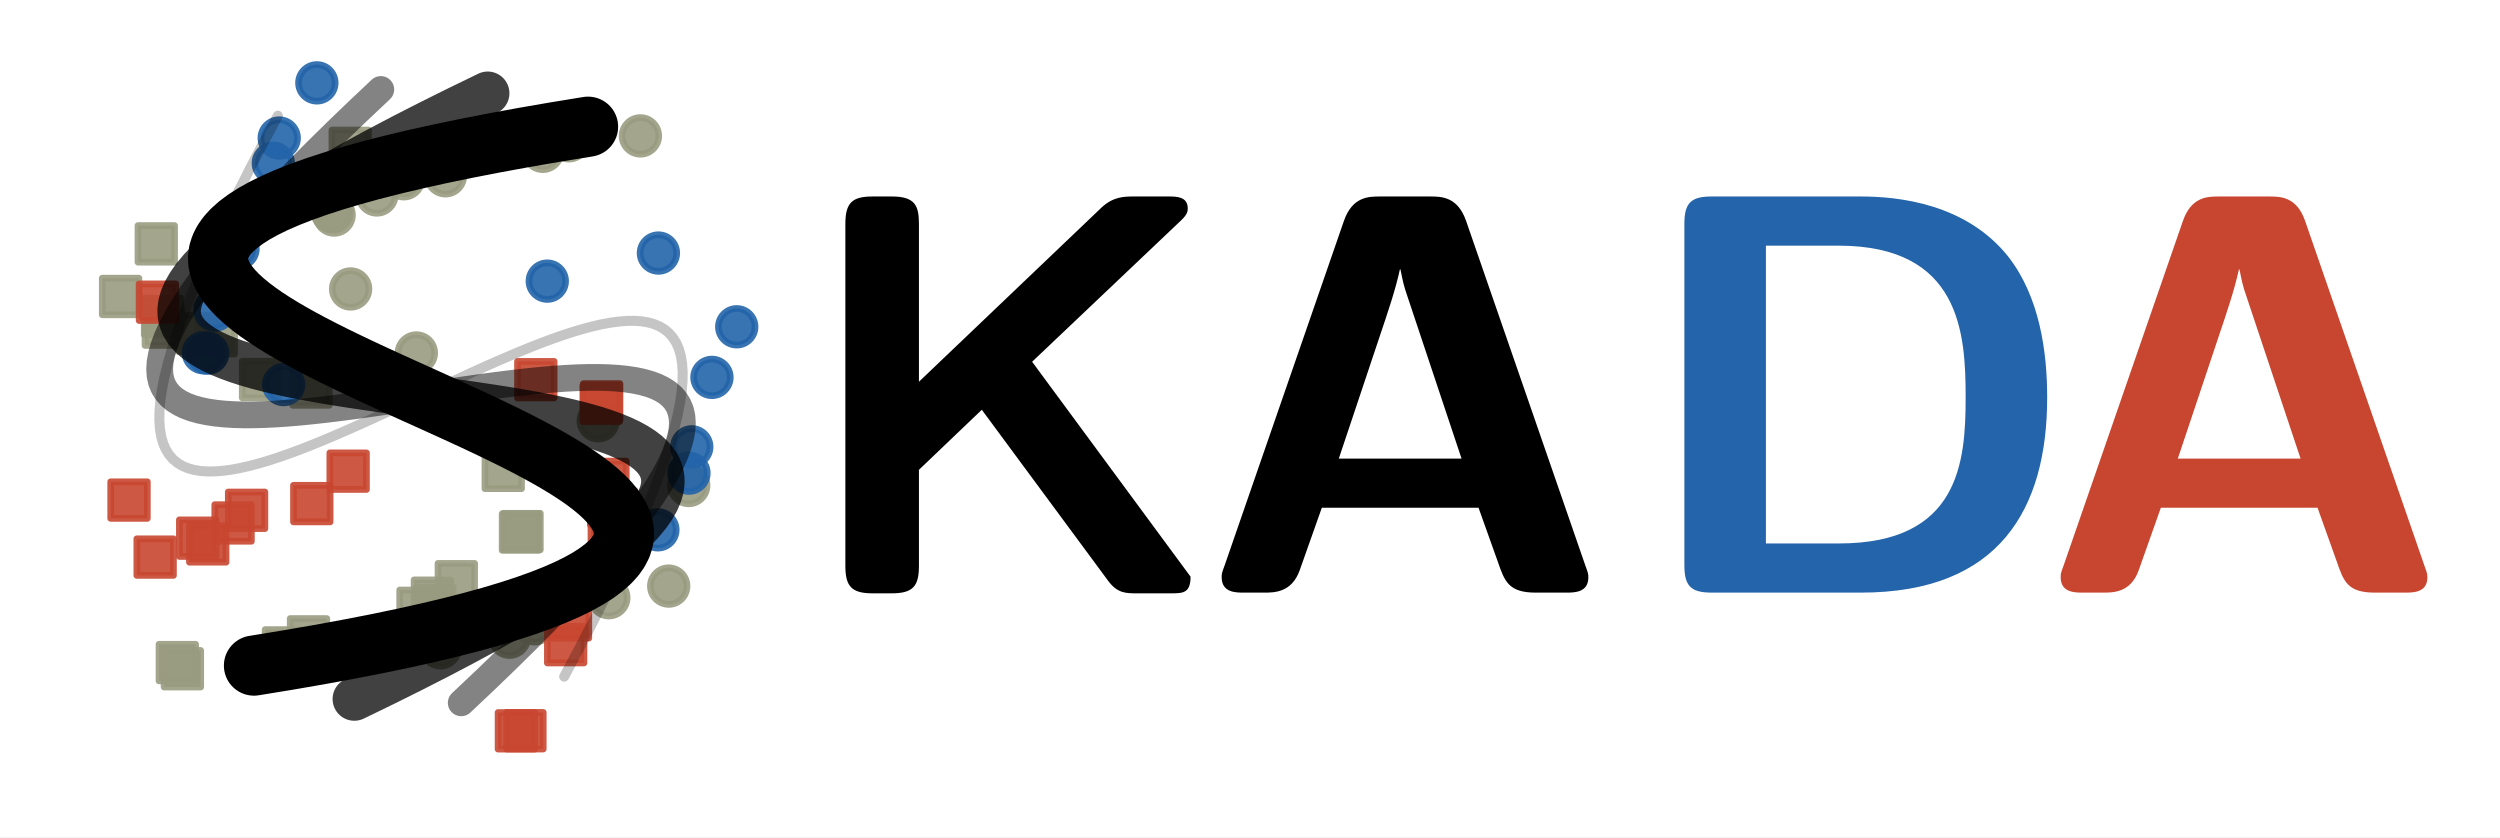
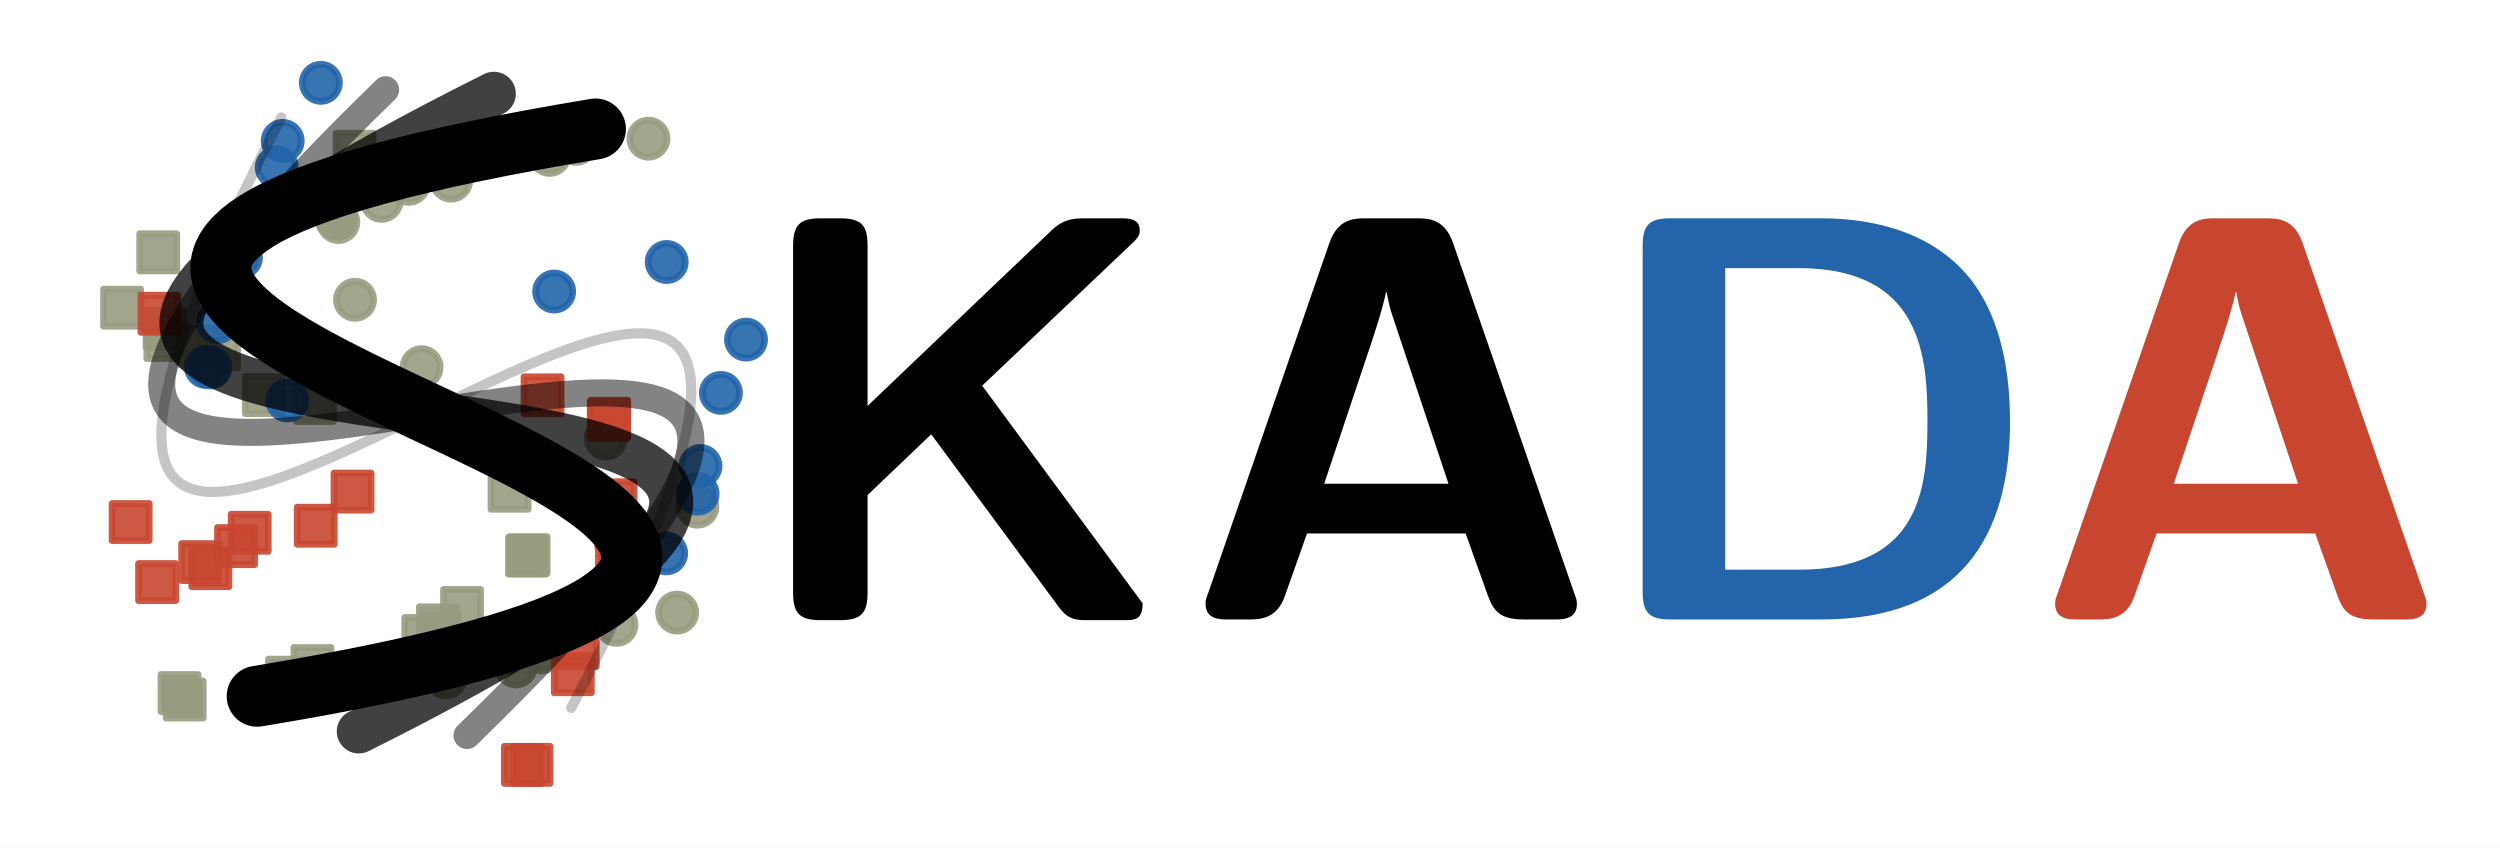
- <svg xmlns="http://www.w3.org/2000/svg" xmlns:xlink="http://www.w3.org/1999/xlink" width="374.101pt" height="125.28pt" viewBox="0 0 374.101 125.28" version="1.1">
+ <svg xmlns="http://www.w3.org/2000/svg" xmlns:xlink="http://www.w3.org/1999/xlink" width="369.451pt" height="125.28pt" viewBox="0 0 369.451 125.28" version="1.1">
  <defs>
    <style type="text/css">*{stroke-linejoin: round; stroke-linecap: butt}</style>
  </defs>
  <g id="figure_1">
    <g id="patch_1">
-       <path d="M 0 125.28  L 374.101 125.28  L 374.101 0  L 0 0  z " style="fill: #ffffff" />
+       <path d="M 0 125.28  L 369.451 125.28  L 369.451 0  L 0 0  z " style="fill: #ffffff" />
    </g>
    <g id="axes_1">
      <g id="PathCollection_1">
        <defs>
-           <path id="m90ee4c6859" d="M 0 2.739  C 0.726 2.739 1.423 2.45 1.936 1.936  C 2.45 1.423 2.739 0.726 2.739 0  C 2.739 -0.726 2.45 -1.423 1.936 -1.936  C 1.423 -2.45 0.726 -2.739 0 -2.739  C -0.726 -2.739 -1.423 -2.45 -1.936 -1.936  C -2.45 -1.423 -2.739 -0.726 -2.739 0  C -2.739 0.726 -2.45 1.423 -1.936 1.936  C -1.423 2.45 -0.726 2.739 0 2.739  z " style="stroke: #999c81; stroke-opacity: 0.9" />
+           <path id="m8831949c55" d="M 0 2.739  C 0.726 2.739 1.423 2.45 1.936 1.936  C 2.45 1.423 2.739 0.726 2.739 0  C 2.739 -0.726 2.45 -1.423 1.936 -1.936  C 1.423 -2.45 0.726 -2.739 0 -2.739  C -0.726 -2.739 -1.423 -2.45 -1.936 -1.936  C -2.45 -1.423 -2.739 -0.726 -2.739 0  C -2.739 0.726 -2.45 1.423 -1.936 1.936  C -1.423 2.45 -0.726 2.739 0 2.739  z " style="stroke: #999c81; stroke-opacity: 0.9" />
        </defs>
-         <g clip-path="url(#p051eb8f8f4)">
-           <use xlink:href="#m90ee4c6859" x="89.521" y="62.97" style="fill: #999c81; fill-opacity: 0.9; stroke: #999c81; stroke-opacity: 0.9" />
-           <use xlink:href="#m90ee4c6859" x="49.678" y="31.666" style="fill: #999c81; fill-opacity: 0.9; stroke: #999c81; stroke-opacity: 0.9" />
-           <use xlink:href="#m90ee4c6859" x="91.104" y="89.442" style="fill: #999c81; fill-opacity: 0.9; stroke: #999c81; stroke-opacity: 0.9" />
-           <use xlink:href="#m90ee4c6859" x="60.416" y="26.754" style="fill: #999c81; fill-opacity: 0.9; stroke: #999c81; stroke-opacity: 0.9" />
-           <use xlink:href="#m90ee4c6859" x="66.659" y="26.305" style="fill: #999c81; fill-opacity: 0.9; stroke: #999c81; stroke-opacity: 0.9" />
-           <use xlink:href="#m90ee4c6859" x="52.466" y="43.241" style="fill: #999c81; fill-opacity: 0.9; stroke: #999c81; stroke-opacity: 0.9" />
-           <use xlink:href="#m90ee4c6859" x="100.066" y="87.703" style="fill: #999c81; fill-opacity: 0.9; stroke: #999c81; stroke-opacity: 0.9" />
-           <use xlink:href="#m90ee4c6859" x="62.304" y="52.82" style="fill: #999c81; fill-opacity: 0.9; stroke: #999c81; stroke-opacity: 0.9" />
-           <use xlink:href="#m90ee4c6859" x="95.83" y="20.336" style="fill: #999c81; fill-opacity: 0.9; stroke: #999c81; stroke-opacity: 0.9" />
-           <use xlink:href="#m90ee4c6859" x="81.231" y="22.643" style="fill: #999c81; fill-opacity: 0.9; stroke: #999c81; stroke-opacity: 0.9" />
-           <use xlink:href="#m90ee4c6859" x="49.998" y="32.182" style="fill: #999c81; fill-opacity: 0.9; stroke: #999c81; stroke-opacity: 0.9" />
-           <use xlink:href="#m90ee4c6859" x="65.916" y="96.939" style="fill: #999c81; fill-opacity: 0.9; stroke: #999c81; stroke-opacity: 0.9" />
-           <use xlink:href="#m90ee4c6859" x="85.124" y="21.071" style="fill: #999c81; fill-opacity: 0.9; stroke: #999c81; stroke-opacity: 0.9" />
-           <use xlink:href="#m90ee4c6859" x="76.245" y="95.352" style="fill: #999c81; fill-opacity: 0.9; stroke: #999c81; stroke-opacity: 0.9" />
-           <use xlink:href="#m90ee4c6859" x="80.02" y="93.347" style="fill: #999c81; fill-opacity: 0.9; stroke: #999c81; stroke-opacity: 0.9" />
-           <use xlink:href="#m90ee4c6859" x="103.06" y="72.653" style="fill: #999c81; fill-opacity: 0.9; stroke: #999c81; stroke-opacity: 0.9" />
-           <use xlink:href="#m90ee4c6859" x="56.396" y="29.173" style="fill: #999c81; fill-opacity: 0.9; stroke: #999c81; stroke-opacity: 0.9" />
+         <g clip-path="url(#pf6749fe094)">
+           <use xlink:href="#m8831949c55" x="89.521" y="64.814" style="fill: #999c81; fill-opacity: 0.9; stroke: #999c81; stroke-opacity: 0.9" />
+           <use xlink:href="#m8831949c55" x="49.678" y="32.27" style="fill: #999c81; fill-opacity: 0.9; stroke: #999c81; stroke-opacity: 0.9" />
+           <use xlink:href="#m8831949c55" x="91.104" y="92.335" style="fill: #999c81; fill-opacity: 0.9; stroke: #999c81; stroke-opacity: 0.9" />
+           <use xlink:href="#m8831949c55" x="60.416" y="27.163" style="fill: #999c81; fill-opacity: 0.9; stroke: #999c81; stroke-opacity: 0.9" />
+           <use xlink:href="#m8831949c55" x="66.659" y="26.696" style="fill: #999c81; fill-opacity: 0.9; stroke: #999c81; stroke-opacity: 0.9" />
+           <use xlink:href="#m8831949c55" x="52.466" y="44.303" style="fill: #999c81; fill-opacity: 0.9; stroke: #999c81; stroke-opacity: 0.9" />
+           <use xlink:href="#m8831949c55" x="100.066" y="90.527" style="fill: #999c81; fill-opacity: 0.9; stroke: #999c81; stroke-opacity: 0.9" />
+           <use xlink:href="#m8831949c55" x="62.304" y="54.262" style="fill: #999c81; fill-opacity: 0.9; stroke: #999c81; stroke-opacity: 0.9" />
+           <use xlink:href="#m8831949c55" x="95.83" y="20.491" style="fill: #999c81; fill-opacity: 0.9; stroke: #999c81; stroke-opacity: 0.9" />
+           <use xlink:href="#m8831949c55" x="81.231" y="22.889" style="fill: #999c81; fill-opacity: 0.9; stroke: #999c81; stroke-opacity: 0.9" />
+           <use xlink:href="#m8831949c55" x="49.998" y="32.806" style="fill: #999c81; fill-opacity: 0.9; stroke: #999c81; stroke-opacity: 0.9" />
+           <use xlink:href="#m8831949c55" x="65.916" y="100.128" style="fill: #999c81; fill-opacity: 0.9; stroke: #999c81; stroke-opacity: 0.9" />
+           <use xlink:href="#m8831949c55" x="85.124" y="21.255" style="fill: #999c81; fill-opacity: 0.9; stroke: #999c81; stroke-opacity: 0.9" />
+           <use xlink:href="#m8831949c55" x="76.245" y="98.479" style="fill: #999c81; fill-opacity: 0.9; stroke: #999c81; stroke-opacity: 0.9" />
+           <use xlink:href="#m8831949c55" x="80.02" y="96.394" style="fill: #999c81; fill-opacity: 0.9; stroke: #999c81; stroke-opacity: 0.9" />
+           <use xlink:href="#m8831949c55" x="103.06" y="74.88" style="fill: #999c81; fill-opacity: 0.9; stroke: #999c81; stroke-opacity: 0.9" />
+           <use xlink:href="#m8831949c55" x="56.396" y="29.678" style="fill: #999c81; fill-opacity: 0.9; stroke: #999c81; stroke-opacity: 0.9" />
        </g>
      </g>
      <g id="PathCollection_2">
        <defs>
-           <path id="m934748c155" d="M -2.739 2.739  L 2.739 2.739  L 2.739 -2.739  L -2.739 -2.739  z " style="stroke: #999c81; stroke-opacity: 0.9" />
+           <path id="m889ecb6e60" d="M -2.739 2.739  L 2.739 2.739  L 2.739 -2.739  L -2.739 -2.739  z " style="stroke: #999c81; stroke-opacity: 0.9" />
        </defs>
-         <g clip-path="url(#p051eb8f8f4)">
-           <use xlink:href="#m934748c155" x="29.473" y="49.884" style="fill: #999c81; fill-opacity: 0.9; stroke: #999c81; stroke-opacity: 0.9" />
-           <use xlink:href="#m934748c155" x="32.359" y="50.246" style="fill: #999c81; fill-opacity: 0.9; stroke: #999c81; stroke-opacity: 0.9" />
-           <use xlink:href="#m934748c155" x="62.551" y="91.029" style="fill: #999c81; fill-opacity: 0.9; stroke: #999c81; stroke-opacity: 0.9" />
-           <use xlink:href="#m934748c155" x="78.115" y="79.542" style="fill: #999c81; fill-opacity: 0.9; stroke: #999c81; stroke-opacity: 0.9" />
-           <use xlink:href="#m934748c155" x="23.386" y="36.493" style="fill: #999c81; fill-opacity: 0.9; stroke: #999c81; stroke-opacity: 0.9" />
-           <use xlink:href="#m934748c155" x="26.534" y="99.145" style="fill: #999c81; fill-opacity: 0.9; stroke: #999c81; stroke-opacity: 0.9" />
-           <use xlink:href="#m934748c155" x="42.414" y="96.956" style="fill: #999c81; fill-opacity: 0.9; stroke: #999c81; stroke-opacity: 0.9" />
-           <use xlink:href="#m934748c155" x="75.304" y="70.386" style="fill: #999c81; fill-opacity: 0.9; stroke: #999c81; stroke-opacity: 0.9" />
-           <use xlink:href="#m934748c155" x="18.043" y="44.365" style="fill: #999c81; fill-opacity: 0.9; stroke: #999c81; stroke-opacity: 0.9" />
-           <use xlink:href="#m934748c155" x="77.879" y="79.613" style="fill: #999c81; fill-opacity: 0.9; stroke: #999c81; stroke-opacity: 0.9" />
-           <use xlink:href="#m934748c155" x="38.992" y="56.789" style="fill: #999c81; fill-opacity: 0.9; stroke: #999c81; stroke-opacity: 0.9" />
-           <use xlink:href="#m934748c155" x="24.325" y="47.349" style="fill: #999c81; fill-opacity: 0.9; stroke: #999c81; stroke-opacity: 0.9" />
-           <use xlink:href="#m934748c155" x="68.283" y="87.043" style="fill: #999c81; fill-opacity: 0.9; stroke: #999c81; stroke-opacity: 0.9" />
-           <use xlink:href="#m934748c155" x="64.705" y="89.513" style="fill: #999c81; fill-opacity: 0.9; stroke: #999c81; stroke-opacity: 0.9" />
-           <use xlink:href="#m934748c155" x="65.069" y="90.607" style="fill: #999c81; fill-opacity: 0.9; stroke: #999c81; stroke-opacity: 0.9" />
-           <use xlink:href="#m934748c155" x="24.437" y="48.957" style="fill: #999c81; fill-opacity: 0.9; stroke: #999c81; stroke-opacity: 0.9" />
-           <use xlink:href="#m934748c155" x="46.535" y="57.911" style="fill: #999c81; fill-opacity: 0.9; stroke: #999c81; stroke-opacity: 0.9" />
-           <use xlink:href="#m934748c155" x="27.295" y="100.071" style="fill: #999c81; fill-opacity: 0.9; stroke: #999c81; stroke-opacity: 0.9" />
-           <use xlink:href="#m934748c155" x="52.408" y="22.197" style="fill: #999c81; fill-opacity: 0.9; stroke: #999c81; stroke-opacity: 0.9" />
-           <use xlink:href="#m934748c155" x="46.165" y="95.3" style="fill: #999c81; fill-opacity: 0.9; stroke: #999c81; stroke-opacity: 0.9" />
+         <g clip-path="url(#pf6749fe094)">
+           <use xlink:href="#m889ecb6e60" x="29.473" y="51.21" style="fill: #999c81; fill-opacity: 0.9; stroke: #999c81; stroke-opacity: 0.9" />
+           <use xlink:href="#m889ecb6e60" x="32.359" y="51.586" style="fill: #999c81; fill-opacity: 0.9; stroke: #999c81; stroke-opacity: 0.9" />
+           <use xlink:href="#m889ecb6e60" x="62.551" y="93.984" style="fill: #999c81; fill-opacity: 0.9; stroke: #999c81; stroke-opacity: 0.9" />
+           <use xlink:href="#m889ecb6e60" x="78.115" y="82.043" style="fill: #999c81; fill-opacity: 0.9; stroke: #999c81; stroke-opacity: 0.9" />
+           <use xlink:href="#m889ecb6e60" x="23.386" y="37.288" style="fill: #999c81; fill-opacity: 0.9; stroke: #999c81; stroke-opacity: 0.9" />
+           <use xlink:href="#m889ecb6e60" x="26.534" y="102.422" style="fill: #999c81; fill-opacity: 0.9; stroke: #999c81; stroke-opacity: 0.9" />
+           <use xlink:href="#m889ecb6e60" x="42.414" y="100.146" style="fill: #999c81; fill-opacity: 0.9; stroke: #999c81; stroke-opacity: 0.9" />
+           <use xlink:href="#m889ecb6e60" x="75.304" y="72.524" style="fill: #999c81; fill-opacity: 0.9; stroke: #999c81; stroke-opacity: 0.9" />
+           <use xlink:href="#m889ecb6e60" x="18.043" y="45.471" style="fill: #999c81; fill-opacity: 0.9; stroke: #999c81; stroke-opacity: 0.9" />
+           <use xlink:href="#m889ecb6e60" x="77.879" y="82.116" style="fill: #999c81; fill-opacity: 0.9; stroke: #999c81; stroke-opacity: 0.9" />
+           <use xlink:href="#m889ecb6e60" x="38.992" y="58.388" style="fill: #999c81; fill-opacity: 0.9; stroke: #999c81; stroke-opacity: 0.9" />
+           <use xlink:href="#m889ecb6e60" x="24.325" y="48.574" style="fill: #999c81; fill-opacity: 0.9; stroke: #999c81; stroke-opacity: 0.9" />
+           <use xlink:href="#m889ecb6e60" x="68.283" y="89.84" style="fill: #999c81; fill-opacity: 0.9; stroke: #999c81; stroke-opacity: 0.9" />
+           <use xlink:href="#m889ecb6e60" x="64.705" y="92.408" style="fill: #999c81; fill-opacity: 0.9; stroke: #999c81; stroke-opacity: 0.9" />
+           <use xlink:href="#m889ecb6e60" x="65.069" y="93.545" style="fill: #999c81; fill-opacity: 0.9; stroke: #999c81; stroke-opacity: 0.9" />
+           <use xlink:href="#m889ecb6e60" x="24.437" y="50.246" style="fill: #999c81; fill-opacity: 0.9; stroke: #999c81; stroke-opacity: 0.9" />
+           <use xlink:href="#m889ecb6e60" x="46.535" y="59.554" style="fill: #999c81; fill-opacity: 0.9; stroke: #999c81; stroke-opacity: 0.9" />
+           <use xlink:href="#m889ecb6e60" x="27.295" y="103.384" style="fill: #999c81; fill-opacity: 0.9; stroke: #999c81; stroke-opacity: 0.9" />
+           <use xlink:href="#m889ecb6e60" x="52.408" y="22.425" style="fill: #999c81; fill-opacity: 0.9; stroke: #999c81; stroke-opacity: 0.9" />
+           <use xlink:href="#m889ecb6e60" x="46.165" y="98.425" style="fill: #999c81; fill-opacity: 0.9; stroke: #999c81; stroke-opacity: 0.9" />
        </g>
      </g>
      <g id="PathCollection_3">
        <defs>
-           <path id="m546438464f" d="M 0 2.739  C 0.726 2.739 1.423 2.45 1.936 1.936  C 2.45 1.423 2.739 0.726 2.739 0  C 2.739 -0.726 2.45 -1.423 1.936 -1.936  C 1.423 -2.45 0.726 -2.739 0 -2.739  C -0.726 -2.739 -1.423 -2.45 -1.936 -1.936  C -2.45 -1.423 -2.739 -0.726 -2.739 0  C -2.739 0.726 -2.45 1.423 -1.936 1.936  C -1.423 2.45 -0.726 2.739 0 2.739  z " style="stroke: #2364aa; stroke-opacity: 0.9" />
+           <path id="mcda8df0c41" d="M 0 2.739  C 0.726 2.739 1.423 2.45 1.936 1.936  C 2.45 1.423 2.739 0.726 2.739 0  C 2.739 -0.726 2.45 -1.423 1.936 -1.936  C 1.423 -2.45 0.726 -2.739 0 -2.739  C -0.726 -2.739 -1.423 -2.45 -1.936 -1.936  C -2.45 -1.423 -2.739 -0.726 -2.739 0  C -2.739 0.726 -2.45 1.423 -1.936 1.936  C -1.423 2.45 -0.726 2.739 0 2.739  z " style="stroke: #2364aa; stroke-opacity: 0.9" />
        </defs>
-         <g clip-path="url(#p051eb8f8f4)">
-           <use xlink:href="#m546438464f" x="81.894" y="42.069" style="fill: #2364aa; fill-opacity: 0.9; stroke: #2364aa; stroke-opacity: 0.9" />
-           <use xlink:href="#m546438464f" x="30.436" y="52.784" style="fill: #2364aa; fill-opacity: 0.9; stroke: #2364aa; stroke-opacity: 0.9" />
-           <use xlink:href="#m546438464f" x="106.536" y="56.472" style="fill: #2364aa; fill-opacity: 0.9; stroke: #2364aa; stroke-opacity: 0.9" />
-           <use xlink:href="#m546438464f" x="32.348" y="42.05" style="fill: #2364aa; fill-opacity: 0.9; stroke: #2364aa; stroke-opacity: 0.9" />
-           <use xlink:href="#m546438464f" x="35.615" y="37.224" style="fill: #2364aa; fill-opacity: 0.9; stroke: #2364aa; stroke-opacity: 0.9" />
-           <use xlink:href="#m546438464f" x="42.443" y="57.55" style="fill: #2364aa; fill-opacity: 0.9; stroke: #2364aa; stroke-opacity: 0.9" />
-           <use xlink:href="#m546438464f" x="110.245" y="48.902" style="fill: #2364aa; fill-opacity: 0.9; stroke: #2364aa; stroke-opacity: 0.9" />
-           <use xlink:href="#m546438464f" x="56.805" y="55.991" style="fill: #2364aa; fill-opacity: 0.9; stroke: #2364aa; stroke-opacity: 0.9" />
-           <use xlink:href="#m546438464f" x="47.415" y="12.4" style="fill: #2364aa; fill-opacity: 0.9; stroke: #2364aa; stroke-opacity: 0.9" />
-           <use xlink:href="#m546438464f" x="40.9" y="24.424" style="fill: #2364aa; fill-opacity: 0.9; stroke: #2364aa; stroke-opacity: 0.9" />
-           <use xlink:href="#m546438464f" x="31.085" y="52.853" style="fill: #2364aa; fill-opacity: 0.9; stroke: #2364aa; stroke-opacity: 0.9" />
-           <use xlink:href="#m546438464f" x="98.445" y="79.284" style="fill: #2364aa; fill-opacity: 0.9; stroke: #2364aa; stroke-opacity: 0.9" />
-           <use xlink:href="#m546438464f" x="41.781" y="20.655" style="fill: #2364aa; fill-opacity: 0.9; stroke: #2364aa; stroke-opacity: 0.9" />
-           <use xlink:href="#m546438464f" x="103.095" y="70.804" style="fill: #2364aa; fill-opacity: 0.9; stroke: #2364aa; stroke-opacity: 0.9" />
-           <use xlink:href="#m546438464f" x="103.517" y="66.867" style="fill: #2364aa; fill-opacity: 0.9; stroke: #2364aa; stroke-opacity: 0.9" />
-           <use xlink:href="#m546438464f" x="98.525" y="37.867" style="fill: #2364aa; fill-opacity: 0.9; stroke: #2364aa; stroke-opacity: 0.9" />
-           <use xlink:href="#m546438464f" x="32.152" y="46.409" style="fill: #2364aa; fill-opacity: 0.9; stroke: #2364aa; stroke-opacity: 0.9" />
+         <g clip-path="url(#pf6749fe094)">
+           <use xlink:href="#mcda8df0c41" x="81.894" y="43.085" style="fill: #2364aa; fill-opacity: 0.9; stroke: #2364aa; stroke-opacity: 0.9" />
+           <use xlink:href="#mcda8df0c41" x="30.436" y="54.224" style="fill: #2364aa; fill-opacity: 0.9; stroke: #2364aa; stroke-opacity: 0.9" />
+           <use xlink:href="#mcda8df0c41" x="106.536" y="58.059" style="fill: #2364aa; fill-opacity: 0.9; stroke: #2364aa; stroke-opacity: 0.9" />
+           <use xlink:href="#mcda8df0c41" x="32.348" y="43.065" style="fill: #2364aa; fill-opacity: 0.9; stroke: #2364aa; stroke-opacity: 0.9" />
+           <use xlink:href="#mcda8df0c41" x="35.615" y="38.048" style="fill: #2364aa; fill-opacity: 0.9; stroke: #2364aa; stroke-opacity: 0.9" />
+           <use xlink:href="#mcda8df0c41" x="42.443" y="59.179" style="fill: #2364aa; fill-opacity: 0.9; stroke: #2364aa; stroke-opacity: 0.9" />
+           <use xlink:href="#mcda8df0c41" x="110.245" y="50.188" style="fill: #2364aa; fill-opacity: 0.9; stroke: #2364aa; stroke-opacity: 0.9" />
+           <use xlink:href="#mcda8df0c41" x="56.805" y="57.559" style="fill: #2364aa; fill-opacity: 0.9; stroke: #2364aa; stroke-opacity: 0.9" />
+           <use xlink:href="#mcda8df0c41" x="47.415" y="12.24" style="fill: #2364aa; fill-opacity: 0.9; stroke: #2364aa; stroke-opacity: 0.9" />
+           <use xlink:href="#mcda8df0c41" x="40.9" y="24.74" style="fill: #2364aa; fill-opacity: 0.9; stroke: #2364aa; stroke-opacity: 0.9" />
+           <use xlink:href="#mcda8df0c41" x="31.085" y="54.296" style="fill: #2364aa; fill-opacity: 0.9; stroke: #2364aa; stroke-opacity: 0.9" />
+           <use xlink:href="#mcda8df0c41" x="98.445" y="81.774" style="fill: #2364aa; fill-opacity: 0.9; stroke: #2364aa; stroke-opacity: 0.9" />
+           <use xlink:href="#mcda8df0c41" x="41.781" y="20.822" style="fill: #2364aa; fill-opacity: 0.9; stroke: #2364aa; stroke-opacity: 0.9" />
+           <use xlink:href="#mcda8df0c41" x="103.095" y="72.958" style="fill: #2364aa; fill-opacity: 0.9; stroke: #2364aa; stroke-opacity: 0.9" />
+           <use xlink:href="#mcda8df0c41" x="103.517" y="68.865" style="fill: #2364aa; fill-opacity: 0.9; stroke: #2364aa; stroke-opacity: 0.9" />
+           <use xlink:href="#mcda8df0c41" x="98.525" y="38.716" style="fill: #2364aa; fill-opacity: 0.9; stroke: #2364aa; stroke-opacity: 0.9" />
+           <use xlink:href="#mcda8df0c41" x="32.152" y="47.597" style="fill: #2364aa; fill-opacity: 0.9; stroke: #2364aa; stroke-opacity: 0.9" />
        </g>
      </g>
      <g id="PathCollection_4">
        <defs>
-           <path id="m2313314f18" d="M -2.739 2.739  L 2.739 2.739  L 2.739 -2.739  L -2.739 -2.739  z " style="stroke: #c84630; stroke-opacity: 0.9" />
+           <path id="m2d2f7d7170" d="M -2.739 2.739  L 2.739 2.739  L 2.739 -2.739  L -2.739 -2.739  z " style="stroke: #c84630; stroke-opacity: 0.9" />
        </defs>
-         <g clip-path="url(#p051eb8f8f4)">
-           <use xlink:href="#m2313314f18" x="34.878" y="78.256" style="fill: #c84630; fill-opacity: 0.9; stroke: #c84630; stroke-opacity: 0.9" />
-           <use xlink:href="#m2313314f18" x="36.898" y="76.36" style="fill: #c84630; fill-opacity: 0.9; stroke: #c84630; stroke-opacity: 0.9" />
-           <use xlink:href="#m2313314f18" x="91.174" y="78.269" style="fill: #c84630; fill-opacity: 0.9; stroke: #c84630; stroke-opacity: 0.9" />
-           <use xlink:href="#m2313314f18" x="90.033" y="60.145" style="fill: #c84630; fill-opacity: 0.9; stroke: #c84630; stroke-opacity: 0.9" />
-           <use xlink:href="#m2313314f18" x="19.306" y="74.833" style="fill: #c84630; fill-opacity: 0.9; stroke: #c84630; stroke-opacity: 0.9" />
-           <use xlink:href="#m2313314f18" x="77.273" y="109.359" style="fill: #c84630; fill-opacity: 0.9; stroke: #c84630; stroke-opacity: 0.9" />
-           <use xlink:href="#m2313314f18" x="84.646" y="96.468" style="fill: #c84630; fill-opacity: 0.9; stroke: #c84630; stroke-opacity: 0.9" />
-           <use xlink:href="#m2313314f18" x="80.18" y="56.817" style="fill: #c84630; fill-opacity: 0.9; stroke: #c84630; stroke-opacity: 0.9" />
-           <use xlink:href="#m2313314f18" x="23.215" y="83.364" style="fill: #c84630; fill-opacity: 0.9; stroke: #c84630; stroke-opacity: 0.9" />
-           <use xlink:href="#m2313314f18" x="89.958" y="60.359" style="fill: #c84630; fill-opacity: 0.9; stroke: #c84630; stroke-opacity: 0.9" />
-           <use xlink:href="#m2313314f18" x="46.658" y="75.359" style="fill: #c84630; fill-opacity: 0.9; stroke: #c84630; stroke-opacity: 0.9" />
-           <use xlink:href="#m2313314f18" x="29.581" y="80.528" style="fill: #c84630; fill-opacity: 0.9; stroke: #c84630; stroke-opacity: 0.9" />
-           <use xlink:href="#m2313314f18" x="90.972" y="71.738" style="fill: #c84630; fill-opacity: 0.9; stroke: #c84630; stroke-opacity: 0.9" />
-           <use xlink:href="#m2313314f18" x="91.082" y="75.805" style="fill: #c84630; fill-opacity: 0.9; stroke: #c84630; stroke-opacity: 0.9" />
-           <use xlink:href="#m2313314f18" x="92.275" y="76.182" style="fill: #c84630; fill-opacity: 0.9; stroke: #c84630; stroke-opacity: 0.9" />
-           <use xlink:href="#m2313314f18" x="31.087" y="81.391" style="fill: #c84630; fill-opacity: 0.9; stroke: #c84630; stroke-opacity: 0.9" />
-           <use xlink:href="#m2313314f18" x="52.096" y="70.507" style="fill: #c84630; fill-opacity: 0.9; stroke: #c84630; stroke-opacity: 0.9" />
-           <use xlink:href="#m2313314f18" x="78.549" y="109.347" style="fill: #c84630; fill-opacity: 0.9; stroke: #c84630; stroke-opacity: 0.9" />
-           <use xlink:href="#m2313314f18" x="23.559" y="45.223" style="fill: #c84630; fill-opacity: 0.9; stroke: #c84630; stroke-opacity: 0.9" />
-           <use xlink:href="#m2313314f18" x="85.368" y="92.754" style="fill: #c84630; fill-opacity: 0.9; stroke: #c84630; stroke-opacity: 0.9" />
+         <g clip-path="url(#pf6749fe094)">
+           <use xlink:href="#m2d2f7d7170" x="34.878" y="80.706" style="fill: #c84630; fill-opacity: 0.9; stroke: #c84630; stroke-opacity: 0.9" />
+           <use xlink:href="#m2d2f7d7170" x="36.898" y="78.735" style="fill: #c84630; fill-opacity: 0.9; stroke: #c84630; stroke-opacity: 0.9" />
+           <use xlink:href="#m2d2f7d7170" x="91.174" y="80.719" style="fill: #c84630; fill-opacity: 0.9; stroke: #c84630; stroke-opacity: 0.9" />
+           <use xlink:href="#m2d2f7d7170" x="90.033" y="61.877" style="fill: #c84630; fill-opacity: 0.9; stroke: #c84630; stroke-opacity: 0.9" />
+           <use xlink:href="#m2d2f7d7170" x="19.306" y="77.147" style="fill: #c84630; fill-opacity: 0.9; stroke: #c84630; stroke-opacity: 0.9" />
+           <use xlink:href="#m2d2f7d7170" x="77.273" y="113.04" style="fill: #c84630; fill-opacity: 0.9; stroke: #c84630; stroke-opacity: 0.9" />
+           <use xlink:href="#m2d2f7d7170" x="84.646" y="99.639" style="fill: #c84630; fill-opacity: 0.9; stroke: #c84630; stroke-opacity: 0.9" />
+           <use xlink:href="#m2d2f7d7170" x="80.18" y="58.417" style="fill: #c84630; fill-opacity: 0.9; stroke: #c84630; stroke-opacity: 0.9" />
+           <use xlink:href="#m2d2f7d7170" x="23.215" y="86.016" style="fill: #c84630; fill-opacity: 0.9; stroke: #c84630; stroke-opacity: 0.9" />
+           <use xlink:href="#m2d2f7d7170" x="89.958" y="62.1" style="fill: #c84630; fill-opacity: 0.9; stroke: #c84630; stroke-opacity: 0.9" />
+           <use xlink:href="#m2d2f7d7170" x="46.658" y="77.694" style="fill: #c84630; fill-opacity: 0.9; stroke: #c84630; stroke-opacity: 0.9" />
+           <use xlink:href="#m2d2f7d7170" x="29.581" y="83.067" style="fill: #c84630; fill-opacity: 0.9; stroke: #c84630; stroke-opacity: 0.9" />
+           <use xlink:href="#m2d2f7d7170" x="90.972" y="73.929" style="fill: #c84630; fill-opacity: 0.9; stroke: #c84630; stroke-opacity: 0.9" />
+           <use xlink:href="#m2d2f7d7170" x="91.082" y="78.157" style="fill: #c84630; fill-opacity: 0.9; stroke: #c84630; stroke-opacity: 0.9" />
+           <use xlink:href="#m2d2f7d7170" x="92.275" y="78.549" style="fill: #c84630; fill-opacity: 0.9; stroke: #c84630; stroke-opacity: 0.9" />
+           <use xlink:href="#m2d2f7d7170" x="31.087" y="83.965" style="fill: #c84630; fill-opacity: 0.9; stroke: #c84630; stroke-opacity: 0.9" />
+           <use xlink:href="#m2d2f7d7170" x="52.096" y="72.649" style="fill: #c84630; fill-opacity: 0.9; stroke: #c84630; stroke-opacity: 0.9" />
+           <use xlink:href="#m2d2f7d7170" x="78.549" y="113.028" style="fill: #c84630; fill-opacity: 0.9; stroke: #c84630; stroke-opacity: 0.9" />
+           <use xlink:href="#m2d2f7d7170" x="23.559" y="46.364" style="fill: #c84630; fill-opacity: 0.9; stroke: #c84630; stroke-opacity: 0.9" />
+           <use xlink:href="#m2d2f7d7170" x="85.368" y="95.778" style="fill: #c84630; fill-opacity: 0.9; stroke: #c84630; stroke-opacity: 0.9" />
        </g>
      </g>
      <g id="line2d_1">
-         <path d="M 38.002 99.6  L 42.985 98.785  L 47.694 97.971  L 52.135 97.156  L 56.313 96.342  L 60.233 95.527  L 63.902 94.713  L 67.325 93.898  L 70.508 93.084  L 73.456 92.269  L 76.175 91.455  L 78.671 90.64  L 80.949 89.825  L 83.016 89.011  L 84.876 88.196  L 86.535 87.382  L 87.999 86.567  L 89.274 85.753  L 90.365 84.938  L 91.278 84.124  L 92.018 83.309  L 92.592 82.495  L 93.005 81.68  L 93.262 80.865  L 93.37 80.051  L 93.333 79.236  L 93.158 78.422  L 92.849 77.607  L 92.414 76.793  L 91.857 75.978  L 91.185 75.164  L 90.402 74.349  L 89.514 73.535  L 88.527 72.72  L 87.448 71.905  L 86.28 71.091  L 85.031 70.276  L 83.705 69.462  L 82.309 68.647  L 80.847 67.833  L 79.327 67.018  L 77.752 66.204  L 76.13 65.389  L 74.465 64.575  L 72.763 63.76  L 71.031 62.945  L 69.272 62.131  L 67.494 61.316  L 65.702 60.502  L 63.902 59.687  L 62.098 58.873  L 60.298 58.058  L 58.506 57.244  L 56.728 56.429  L 54.969 55.615  L 53.237 54.8  L 51.535 53.985  L 49.87 53.171  L 48.248 52.356  L 46.673 51.542  L 45.153 50.727  L 43.691 49.913  L 42.295 49.098  L 40.969 48.284  L 39.72 47.469  L 38.552 46.655  L 37.473 45.84  L 36.486 45.025  L 35.598 44.211  L 34.815 43.396  L 34.143 42.582  L 33.586 41.767  L 33.151 40.953  L 32.842 40.138  L 32.667 39.324  L 32.63 38.509  L 32.738 37.695  L 32.995 36.88  L 33.408 36.065  L 33.982 35.251  L 34.722 34.436  L 35.635 33.622  L 36.726 32.807  L 38.001 31.993  L 39.465 31.178  L 41.124 30.364  L 42.984 29.549  L 45.051 28.735  L 47.329 27.92  L 49.825 27.105  L 52.544 26.291  L 55.492 25.476  L 58.675 24.662  L 62.098 23.847  L 65.767 23.033  L 69.687 22.218  L 73.865 21.404  L 78.306 20.589  L 83.015 19.775  L 87.998 18.96  " clip-path="url(#p051eb8f8f4)" style="fill: none; stroke: #000000; stroke-width: 9; stroke-linecap: round" />
+         <path d="M 38.002 102.895  L 42.985 102.048  L 47.694 101.201  L 52.135 100.354  L 56.313 99.508  L 60.233 98.661  L 63.902 97.814  L 67.325 96.967  L 70.508 96.12  L 73.456 95.273  L 76.175 94.427  L 78.671 93.58  L 80.949 92.733  L 83.016 91.886  L 84.876 91.039  L 86.535 90.193  L 87.999 89.346  L 89.274 88.499  L 90.365 87.652  L 91.278 86.805  L 92.018 85.959  L 92.592 85.112  L 93.005 84.265  L 93.262 83.418  L 93.37 82.571  L 93.333 81.724  L 93.158 80.878  L 92.849 80.031  L 92.414 79.184  L 91.857 78.337  L 91.185 77.49  L 90.402 76.644  L 89.514 75.797  L 88.527 74.95  L 87.448 74.103  L 86.28 73.256  L 85.031 72.41  L 83.705 71.563  L 82.309 70.716  L 80.847 69.869  L 79.327 69.022  L 77.752 68.175  L 76.13 67.329  L 74.465 66.482  L 72.763 65.635  L 71.031 64.788  L 69.272 63.941  L 67.494 63.095  L 65.702 62.248  L 63.902 61.401  L 62.098 60.554  L 60.298 59.707  L 58.506 58.86  L 56.728 58.014  L 54.969 57.167  L 53.237 56.32  L 51.535 55.473  L 49.87 54.626  L 48.248 53.78  L 46.673 52.933  L 45.153 52.086  L 43.691 51.239  L 42.295 50.392  L 40.969 49.546  L 39.72 48.699  L 38.552 47.852  L 37.473 47.005  L 36.486 46.158  L 35.598 45.311  L 34.815 44.465  L 34.143 43.618  L 33.586 42.771  L 33.151 41.924  L 32.842 41.077  L 32.667 40.231  L 32.63 39.384  L 32.738 38.537  L 32.995 37.69  L 33.408 36.843  L 33.982 35.997  L 34.722 35.15  L 35.635 34.303  L 36.726 33.456  L 38.001 32.609  L 39.465 31.762  L 41.124 30.916  L 42.984 30.069  L 45.051 29.222  L 47.329 28.375  L 49.825 27.528  L 52.544 26.682  L 55.492 25.835  L 58.675 24.988  L 62.098 24.141  L 65.767 23.294  L 69.687 22.448  L 73.865 21.601  L 78.306 20.754  L 83.015 19.907  L 87.998 19.06  " clip-path="url(#pf6749fe094)" style="fill: none; stroke: #000000; stroke-width: 9; stroke-linecap: round" />
      </g>
      <g id="line2d_2">
-         <path d="M 53.02 104.604  L 57.48 102.438  L 61.68 100.349  L 65.625 98.335  L 69.32 96.394  L 72.77 94.525  L 75.98 92.727  L 78.957 90.997  L 81.705 89.334  L 84.231 87.736  L 86.538 86.202  L 88.633 84.731  L 90.521 83.321  L 92.208 81.969  L 93.698 80.675  L 94.997 79.438  L 96.111 78.254  L 97.045 77.124  L 97.804 76.045  L 98.394 75.015  L 98.819 74.034  L 99.086 73.099  L 99.2 72.209  L 99.166 71.362  L 98.989 70.558  L 98.676 69.793  L 98.23 69.068  L 97.659 68.379  L 96.966 67.726  L 96.158 67.106  L 95.239 66.52  L 94.216 65.963  L 93.093 65.437  L 91.876 64.937  L 90.571 64.464  L 89.182 64.015  L 87.715 63.589  L 86.175 63.184  L 84.569 62.799  L 82.9 62.433  L 81.175 62.082  L 79.399 61.747  L 77.577 61.425  L 75.715 61.115  L 73.818 60.816  L 71.892 60.525  L 69.941 60.241  L 67.971 59.962  L 65.988 59.688  L 63.997 59.416  L 62.003 59.144  L 60.012 58.872  L 58.029 58.598  L 56.059 58.319  L 54.108 58.035  L 52.182 57.744  L 50.285 57.445  L 48.423 57.135  L 46.601 56.813  L 44.825 56.478  L 43.1 56.127  L 41.431 55.761  L 39.825 55.376  L 38.285 54.971  L 36.818 54.545  L 35.429 54.096  L 34.124 53.623  L 32.907 53.123  L 31.784 52.597  L 30.761 52.04  L 29.842 51.453  L 29.034 50.834  L 28.341 50.181  L 27.77 49.492  L 27.324 48.767  L 27.011 48.002  L 26.834 47.198  L 26.8 46.351  L 26.914 45.461  L 27.181 44.526  L 27.606 43.545  L 28.196 42.515  L 28.955 41.436  L 29.889 40.306  L 31.003 39.122  L 32.302 37.885  L 33.792 36.591  L 35.479 35.239  L 37.367 33.829  L 39.462 32.358  L 41.769 30.824  L 44.295 29.226  L 47.043 27.563  L 50.02 25.833  L 53.23 24.035  L 56.68 22.166  L 60.375 20.225  L 64.32 18.211  L 68.52 16.122  L 72.98 13.956  " clip-path="url(#p051eb8f8f4)" style="fill: none; stroke: #000000; stroke-opacity: 0.743; stroke-width: 6.5; stroke-linecap: round" />
+         <path d="M 53.02 108.097  L 57.48 105.846  L 61.68 103.674  L 65.625 101.58  L 69.32 99.562  L 72.77 97.619  L 75.98 95.749  L 78.957 93.951  L 81.705 92.222  L 84.231 90.561  L 86.538 88.966  L 88.633 87.437  L 90.521 85.97  L 92.208 84.566  L 93.698 83.22  L 94.997 81.934  L 96.111 80.703  L 97.045 79.528  L 97.804 78.406  L 98.394 77.336  L 98.819 76.316  L 99.086 75.344  L 99.2 74.419  L 99.166 73.539  L 98.989 72.702  L 98.676 71.907  L 98.23 71.153  L 97.659 70.437  L 96.966 69.758  L 96.158 69.114  L 95.239 68.504  L 94.216 67.926  L 93.093 67.378  L 91.876 66.859  L 90.571 66.367  L 89.182 65.9  L 87.715 65.457  L 86.175 65.037  L 84.569 64.636  L 82.9 64.255  L 81.175 63.891  L 79.399 63.542  L 77.577 63.208  L 75.715 62.886  L 73.818 62.574  L 71.892 62.271  L 69.941 61.976  L 67.971 61.687  L 65.988 61.401  L 63.997 61.119  L 62.003 60.836  L 60.012 60.554  L 58.029 60.268  L 56.059 59.979  L 54.108 59.684  L 52.182 59.381  L 50.285 59.069  L 48.423 58.747  L 46.601 58.413  L 44.825 58.064  L 43.1 57.7  L 41.431 57.319  L 39.825 56.918  L 38.285 56.498  L 36.818 56.055  L 35.429 55.588  L 34.124 55.096  L 32.907 54.577  L 31.784 54.029  L 30.761 53.451  L 29.842 52.841  L 29.034 52.197  L 28.341 51.518  L 27.77 50.802  L 27.324 50.048  L 27.011 49.253  L 26.834 48.416  L 26.8 47.536  L 26.914 46.611  L 27.181 45.639  L 27.606 44.619  L 28.196 43.549  L 28.955 42.427  L 29.889 41.252  L 31.003 40.021  L 32.302 38.735  L 33.792 37.39  L 35.479 35.985  L 37.367 34.518  L 39.462 32.989  L 41.769 31.394  L 44.295 29.733  L 47.043 28.004  L 50.02 26.206  L 53.23 24.336  L 56.68 22.393  L 60.375 20.375  L 64.32 18.281  L 68.52 16.109  L 72.98 13.858  " clip-path="url(#pf6749fe094)" style="fill: none; stroke: #000000; stroke-opacity: 0.743; stroke-width: 6.5; stroke-linecap: round" />
      </g>
      <g id="line2d_3">
-         <path d="M 69.015 105.171  L 72.516 101.867  L 75.796 98.708  L 78.858 95.691  L 81.708 92.814  L 84.35 90.074  L 86.788 87.467  L 89.027 84.991  L 91.072 82.642  L 92.927 80.418  L 94.597 78.315  L 96.086 76.331  L 97.399 74.462  L 98.541 72.706  L 99.515 71.06  L 100.328 69.52  L 100.982 68.084  L 101.483 66.748  L 101.836 65.51  L 102.045 64.366  L 102.114 63.314  L 102.048 62.35  L 101.852 61.472  L 101.53 60.677  L 101.086 59.961  L 100.527 59.321  L 99.855 58.755  L 99.075 58.26  L 98.193 57.832  L 97.213 57.469  L 96.138 57.167  L 94.975 56.924  L 93.727 56.736  L 92.398 56.601  L 90.995 56.515  L 89.52 56.476  L 87.979 56.48  L 86.377 56.525  L 84.717 56.607  L 83.005 56.724  L 81.244 56.872  L 79.44 57.049  L 77.598 57.252  L 75.721 57.477  L 73.814 57.721  L 71.882 57.982  L 69.93 58.256  L 67.961 58.541  L 65.981 58.834  L 63.995 59.131  L 62.005 59.429  L 60.019 59.726  L 58.039 60.019  L 56.07 60.304  L 54.118 60.578  L 52.186 60.839  L 50.279 61.083  L 48.402 61.308  L 46.56 61.511  L 44.756 61.688  L 42.995 61.836  L 41.283 61.953  L 39.623 62.035  L 38.021 62.08  L 36.48 62.084  L 35.005 62.045  L 33.602 61.959  L 32.273 61.824  L 31.025 61.636  L 29.862 61.393  L 28.787 61.091  L 27.807 60.728  L 26.925 60.3  L 26.145 59.805  L 25.473 59.239  L 24.914 58.599  L 24.47 57.883  L 24.148 57.088  L 23.952 56.21  L 23.886 55.246  L 23.955 54.194  L 24.164 53.05  L 24.517 51.812  L 25.018 50.476  L 25.672 49.04  L 26.485 47.5  L 27.459 45.854  L 28.601 44.098  L 29.914 42.229  L 31.403 40.245  L 33.073 38.142  L 34.928 35.918  L 36.973 33.569  L 39.212 31.093  L 41.65 28.486  L 44.292 25.746  L 47.142 22.869  L 50.204 19.852  L 53.484 16.693  L 56.985 13.389  " clip-path="url(#p051eb8f8f4)" style="fill: none; stroke: #000000; stroke-opacity: 0.486; stroke-width: 4; stroke-linecap: round" />
+         <path d="M 69.015 108.687  L 72.516 105.251  L 75.796 101.967  L 78.858 98.831  L 81.708 95.84  L 84.35 92.991  L 86.788 90.281  L 89.027 87.707  L 91.072 85.265  L 92.927 82.952  L 94.597 80.767  L 96.086 78.704  L 97.399 76.761  L 98.541 74.936  L 99.515 73.224  L 100.328 71.623  L 100.982 70.13  L 101.483 68.741  L 101.836 67.454  L 102.045 66.265  L 102.114 65.171  L 102.048 64.17  L 101.852 63.257  L 101.53 62.43  L 101.086 61.685  L 100.527 61.02  L 99.855 60.432  L 99.075 59.917  L 98.193 59.472  L 97.213 59.094  L 96.138 58.781  L 94.975 58.528  L 93.727 58.333  L 92.398 58.192  L 90.995 58.103  L 89.52 58.062  L 87.979 58.067  L 86.377 58.113  L 84.717 58.199  L 83.005 58.32  L 81.244 58.475  L 79.44 58.658  L 77.598 58.869  L 75.721 59.103  L 73.814 59.357  L 71.882 59.628  L 69.93 59.913  L 67.961 60.21  L 65.981 60.514  L 63.995 60.822  L 62.005 61.133  L 60.019 61.441  L 58.039 61.745  L 56.07 62.042  L 54.118 62.327  L 52.186 62.598  L 50.279 62.852  L 48.402 63.086  L 46.56 63.297  L 44.756 63.48  L 42.995 63.635  L 41.283 63.756  L 39.623 63.842  L 38.021 63.888  L 36.48 63.893  L 35.005 63.852  L 33.602 63.763  L 32.273 63.622  L 31.025 63.427  L 29.862 63.174  L 28.787 62.861  L 27.807 62.483  L 26.925 62.038  L 26.145 61.523  L 25.473 60.935  L 24.914 60.27  L 24.47 59.525  L 24.148 58.698  L 23.952 57.786  L 23.886 56.784  L 23.955 55.69  L 24.164 54.501  L 24.517 53.214  L 25.018 51.825  L 25.672 50.332  L 26.485 48.731  L 27.459 47.019  L 28.601 45.194  L 29.914 43.251  L 31.403 41.188  L 33.073 39.003  L 34.928 36.69  L 36.973 34.248  L 39.212 31.674  L 41.65 28.964  L 44.292 26.115  L 47.142 23.124  L 50.204 19.988  L 53.484 16.704  L 56.985 13.268  " clip-path="url(#pf6749fe094)" style="fill: none; stroke: #000000; stroke-opacity: 0.486; stroke-width: 4; stroke-linecap: round" />
      </g>
      <g id="line2d_4">
-         <path d="M 84.421 101.246  L 86.62 97.126  L 88.659 93.206  L 90.539 89.483  L 92.265 85.951  L 93.84 82.607  L 95.267 79.448  L 96.55 76.468  L 97.691 73.663  L 98.694 71.03  L 99.563 68.564  L 100.3 66.262  L 100.91 64.118  L 101.395 62.129  L 101.758 60.292  L 102.004 58.6  L 102.135 57.052  L 102.155 55.641  L 102.067 54.365  L 101.874 53.219  L 101.579 52.199  L 101.187 51.301  L 100.7 50.521  L 100.122 49.854  L 99.455 49.297  L 98.704 48.845  L 97.871 48.494  L 96.961 48.241  L 95.975 48.08  L 94.918 48.008  L 93.793 48.021  L 92.604 48.114  L 91.352 48.284  L 90.043 48.526  L 88.679 48.837  L 87.263 49.211  L 85.799 49.645  L 84.29 50.135  L 82.74 50.676  L 81.151 51.266  L 79.528 51.898  L 77.873 52.57  L 76.189 53.277  L 74.481 54.014  L 72.751 54.779  L 71.003 55.566  L 69.24 56.372  L 67.466 57.193  L 65.683 58.024  L 63.895 58.86  L 62.105 59.7  L 60.317 60.536  L 58.534 61.367  L 56.76 62.188  L 54.997 62.994  L 53.249 63.781  L 51.519 64.546  L 49.811 65.283  L 48.127 65.99  L 46.472 66.662  L 44.849 67.294  L 43.26 67.884  L 41.71 68.425  L 40.201 68.915  L 38.737 69.349  L 37.321 69.723  L 35.957 70.034  L 34.648 70.276  L 33.396 70.446  L 32.207 70.539  L 31.082 70.552  L 30.025 70.48  L 29.039 70.319  L 28.129 70.066  L 27.296 69.715  L 26.545 69.263  L 25.878 68.706  L 25.3 68.039  L 24.813 67.259  L 24.421 66.361  L 24.126 65.341  L 23.933 64.195  L 23.845 62.919  L 23.865 61.508  L 23.996 59.96  L 24.242 58.268  L 24.605 56.431  L 25.09 54.442  L 25.7 52.298  L 26.437 49.996  L 27.306 47.53  L 28.309 44.897  L 29.45 42.092  L 30.733 39.112  L 32.16 35.953  L 33.735 32.609  L 35.461 29.077  L 37.341 25.354  L 39.38 21.434  L 41.579 17.314  " clip-path="url(#p051eb8f8f4)" style="fill: none; stroke: #000000; stroke-opacity: 0.229; stroke-width: 1.5; stroke-linecap: round" />
+         <path d="M 84.421 104.606  L 86.62 100.323  L 88.659 96.248  L 90.539 92.377  L 92.265 88.705  L 93.84 85.229  L 95.267 81.944  L 96.55 78.846  L 97.691 75.93  L 98.694 73.193  L 99.563 70.63  L 100.3 68.236  L 100.91 66.007  L 101.395 63.94  L 101.758 62.029  L 102.004 60.271  L 102.135 58.661  L 102.155 57.195  L 102.067 55.868  L 101.874 54.677  L 101.579 53.616  L 101.187 52.683  L 100.7 51.872  L 100.122 51.178  L 99.455 50.599  L 98.704 50.129  L 97.871 49.765  L 96.961 49.501  L 95.975 49.334  L 94.918 49.259  L 93.793 49.273  L 92.604 49.37  L 91.352 49.546  L 90.043 49.798  L 88.679 50.12  L 87.263 50.509  L 85.799 50.961  L 84.29 51.47  L 82.74 52.033  L 81.151 52.646  L 79.528 53.303  L 77.873 54.001  L 76.189 54.736  L 74.481 55.503  L 72.751 56.298  L 71.003 57.117  L 69.24 57.955  L 67.466 58.808  L 65.683 59.671  L 63.895 60.541  L 62.105 61.414  L 60.317 62.284  L 58.534 63.147  L 56.76 64  L 54.997 64.838  L 53.249 65.657  L 51.519 66.452  L 49.811 67.219  L 48.127 67.954  L 46.472 68.652  L 44.849 69.309  L 43.26 69.922  L 41.71 70.485  L 40.201 70.994  L 38.737 71.446  L 37.321 71.835  L 35.957 72.157  L 34.648 72.409  L 33.396 72.585  L 32.207 72.683  L 31.082 72.696  L 30.025 72.621  L 29.039 72.454  L 28.129 72.19  L 27.296 71.826  L 26.545 71.356  L 25.878 70.777  L 25.3 70.083  L 24.813 69.272  L 24.421 68.339  L 24.126 67.278  L 23.933 66.087  L 23.845 64.76  L 23.865 63.294  L 23.996 61.684  L 24.242 59.926  L 24.605 58.015  L 25.09 55.948  L 25.7 53.719  L 26.437 51.325  L 27.306 48.762  L 28.309 46.025  L 29.45 43.109  L 30.733 40.011  L 32.16 36.726  L 33.735 33.25  L 35.461 29.578  L 37.341 25.707  L 39.38 21.632  L 41.579 17.349  " clip-path="url(#pf6749fe094)" style="fill: none; stroke: #000000; stroke-opacity: 0.229; stroke-width: 1.5; stroke-linecap: round" />
      </g>
      <g id="line2d_5">
-         <path d="M 38.002 99.6  L 42.985 98.785  L 47.694 97.971  L 52.135 97.156  L 56.313 96.342  L 60.233 95.527  L 63.902 94.713  L 67.325 93.898  L 70.508 93.084  L 73.456 92.269  L 76.175 91.455  L 78.671 90.64  L 80.949 89.825  L 83.016 89.011  L 84.876 88.196  L 86.535 87.382  L 87.999 86.567  L 89.274 85.753  L 90.365 84.938  L 91.278 84.124  L 92.018 83.309  L 92.592 82.495  L 93.005 81.68  L 93.262 80.865  L 93.37 80.051  L 93.333 79.236  L 93.158 78.422  L 92.849 77.607  L 92.414 76.793  L 91.857 75.978  L 91.185 75.164  L 90.402 74.349  L 89.514 73.535  L 88.527 72.72  L 87.448 71.905  L 86.28 71.091  L 85.031 70.276  L 83.705 69.462  L 82.309 68.647  L 80.847 67.833  L 79.327 67.018  L 77.752 66.204  L 76.13 65.389  L 74.465 64.575  L 72.763 63.76  L 71.031 62.945  L 69.272 62.131  L 67.494 61.316  L 65.702 60.502  L 63.902 59.687  L 62.098 58.873  L 60.298 58.058  L 58.506 57.244  L 56.728 56.429  L 54.969 55.615  L 53.237 54.8  L 51.535 53.985  L 49.87 53.171  L 48.248 52.356  L 46.673 51.542  L 45.153 50.727  L 43.691 49.913  L 42.295 49.098  L 40.969 48.284  L 39.72 47.469  L 38.552 46.655  L 37.473 45.84  L 36.486 45.025  L 35.598 44.211  L 34.815 43.396  L 34.143 42.582  L 33.586 41.767  L 33.151 40.953  L 32.842 40.138  L 32.667 39.324  L 32.63 38.509  L 32.738 37.695  L 32.995 36.88  L 33.408 36.065  L 33.982 35.251  L 34.722 34.436  L 35.635 33.622  L 36.726 32.807  L 38.001 31.993  L 39.465 31.178  L 41.124 30.364  L 42.984 29.549  L 45.051 28.735  L 47.329 27.92  L 49.825 27.105  L 52.544 26.291  L 55.492 25.476  L 58.675 24.662  L 62.098 23.847  L 65.767 23.033  L 69.687 22.218  L 73.865 21.404  L 78.306 20.589  L 83.015 19.775  L 87.998 18.96  " clip-path="url(#p051eb8f8f4)" style="fill: none; stroke: #000000; stroke-width: 2; stroke-linecap: round" />
+         <path d="M 38.002 102.895  L 42.985 102.048  L 47.694 101.201  L 52.135 100.354  L 56.313 99.508  L 60.233 98.661  L 63.902 97.814  L 67.325 96.967  L 70.508 96.12  L 73.456 95.273  L 76.175 94.427  L 78.671 93.58  L 80.949 92.733  L 83.016 91.886  L 84.876 91.039  L 86.535 90.193  L 87.999 89.346  L 89.274 88.499  L 90.365 87.652  L 91.278 86.805  L 92.018 85.959  L 92.592 85.112  L 93.005 84.265  L 93.262 83.418  L 93.37 82.571  L 93.333 81.724  L 93.158 80.878  L 92.849 80.031  L 92.414 79.184  L 91.857 78.337  L 91.185 77.49  L 90.402 76.644  L 89.514 75.797  L 88.527 74.95  L 87.448 74.103  L 86.28 73.256  L 85.031 72.41  L 83.705 71.563  L 82.309 70.716  L 80.847 69.869  L 79.327 69.022  L 77.752 68.175  L 76.13 67.329  L 74.465 66.482  L 72.763 65.635  L 71.031 64.788  L 69.272 63.941  L 67.494 63.095  L 65.702 62.248  L 63.902 61.401  L 62.098 60.554  L 60.298 59.707  L 58.506 58.86  L 56.728 58.014  L 54.969 57.167  L 53.237 56.32  L 51.535 55.473  L 49.87 54.626  L 48.248 53.78  L 46.673 52.933  L 45.153 52.086  L 43.691 51.239  L 42.295 50.392  L 40.969 49.546  L 39.72 48.699  L 38.552 47.852  L 37.473 47.005  L 36.486 46.158  L 35.598 45.311  L 34.815 44.465  L 34.143 43.618  L 33.586 42.771  L 33.151 41.924  L 32.842 41.077  L 32.667 40.231  L 32.63 39.384  L 32.738 38.537  L 32.995 37.69  L 33.408 36.843  L 33.982 35.997  L 34.722 35.15  L 35.635 34.303  L 36.726 33.456  L 38.001 32.609  L 39.465 31.762  L 41.124 30.916  L 42.984 30.069  L 45.051 29.222  L 47.329 28.375  L 49.825 27.528  L 52.544 26.682  L 55.492 25.835  L 58.675 24.988  L 62.098 24.141  L 65.767 23.294  L 69.687 22.448  L 73.865 21.601  L 78.306 20.754  L 83.015 19.907  L 87.998 19.06  " clip-path="url(#pf6749fe094)" style="fill: none; stroke: #000000; stroke-width: 2; stroke-linecap: round" />
      </g>
      <g id="text_1">
-         <g transform="translate(118.8 88.68) scale(0.85 -0.85)">
+         <g transform="translate(109.5 91.54219) scale(0.85 -0.85)">
          <defs>
            <path id="CMSSBX10-4b" d="M 2694 2611  L 4378 4209  C 4454 4280 4454 4319 4454 4345  C 4454 4480 4326 4480 4237 4480  L 3846 4480  C 3738 4480 3610 4480 3475 4351  L 1414 2385  L 1414 4170  C 1414 4377 1370 4480 1107 4480  L 890 4480  C 659 4480 582 4409 582 4170  L 582 302  C 582 70 653 -8 890 -8  L 1107 -8  C 1350 -8 1414 76 1414 302  L 1414 1389  L 2125 2068  L 3558 128  C 3661 -8 3757 -8 3878 -8  L 4262 -8  C 4397 -8 4486 -8 4486 180  L 2694 2611  z " transform="scale(0.015625)" />
          </defs>
          <use xlink:href="#CMSSBX10-4b" transform="scale(0.996264)" />
        </g>
      </g>
      <g id="text_2">
-         <g transform="translate(179.25 88.68) scale(0.85 -0.85)">
+         <g transform="translate(174.6 91.54219) scale(0.85 -0.85)">
          <defs>
            <path id="CMSSBX10-41" d="M 3034 4202  C 2938 4480 2752 4480 2624 4480  L 2061 4480  C 1933 4480 1747 4480 1651 4202  L 301 303  C 269 220 269 207 269 175  C 269 0 429 0 518 0  L 749 0  C 864 0 1062 0 1152 254  L 1402 960  L 3174 960  L 3392 350  C 3469 127 3514 0 3821 0  L 4166 0  C 4256 0 4416 0 4416 172  C 4416 204 4416 217 4384 301  L 3034 4202  z M 2054 2891  C 2150 3176 2234 3422 2285 3656  L 2291 3656  C 2323 3501 2323 3488 2374 3338  L 2982 1516  L 1594 1516  L 2054 2891  z " transform="scale(0.015625)" />
          </defs>
          <use xlink:href="#CMSSBX10-41" transform="scale(0.996264)" />
        </g>
      </g>
      <g id="text_3">
-         <g style="fill: #2364aa" transform="translate(244.35 88.68) scale(0.85 -0.85)">
+         <g style="fill: #2364aa" transform="translate(235.05 91.54219) scale(0.85 -0.85)">
          <defs>
            <path id="CMSSBX10-44" d="M 890 4480  C 659 4480 582 4409 582 4171  L 582 309  C 582 78 653 0 890 0  L 2579 0  C 4141 0 4685 942 4685 2208  C 4685 2718 4602 3344 4243 3802  C 3763 4403 2995 4480 2579 4480  L 890 4480  z M 1504 556  L 1504 3924  L 2323 3924  C 3706 3924 3763 2930 3763 2208  C 3763 1479 3693 556 2330 556  L 1504 556  z " transform="scale(0.015625)" />
          </defs>
          <use xlink:href="#CMSSBX10-44" transform="scale(0.996264)" />
        </g>
      </g>
      <g id="text_4">
-         <g style="fill: #c84630" transform="translate(304.8 88.68) scale(0.85 -0.85)">
+         <g style="fill: #c84630" transform="translate(300.15 91.54219) scale(0.85 -0.85)">
          <use xlink:href="#CMSSBX10-41" transform="scale(0.996264)" />
        </g>
      </g>
    </g>
  </g>
  <defs>
-     <clipPath id="p051eb8f8f4">
-       <rect x="7.2" y="7.2" width="111.6" height="110.88" />
+     <clipPath id="pf6749fe094">
+       <rect x="7.2" y="7.2" width="334.8" height="110.88" />
    </clipPath>
  </defs>
</svg>
